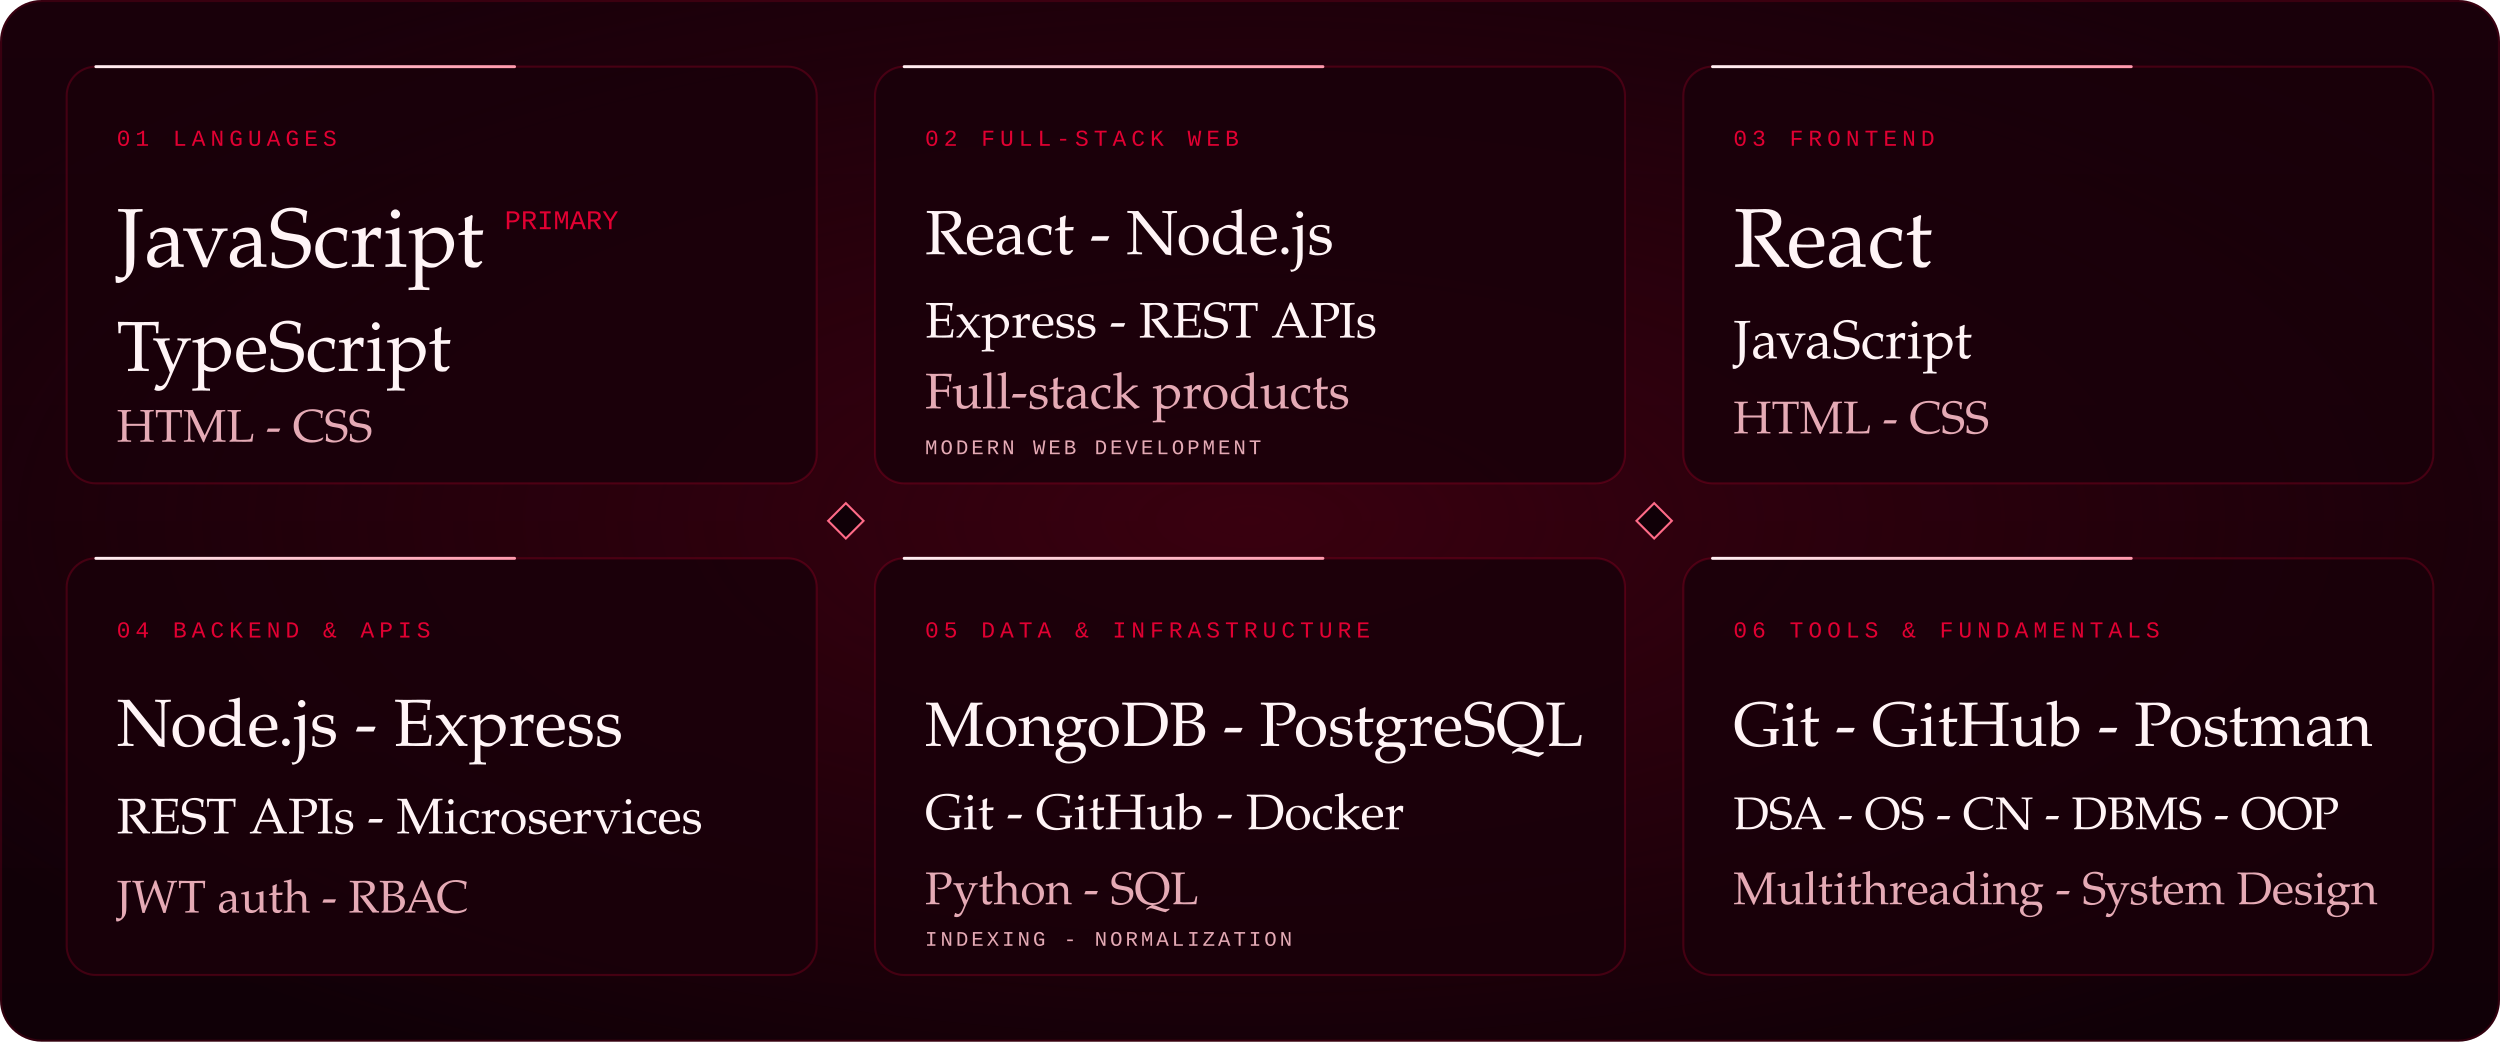
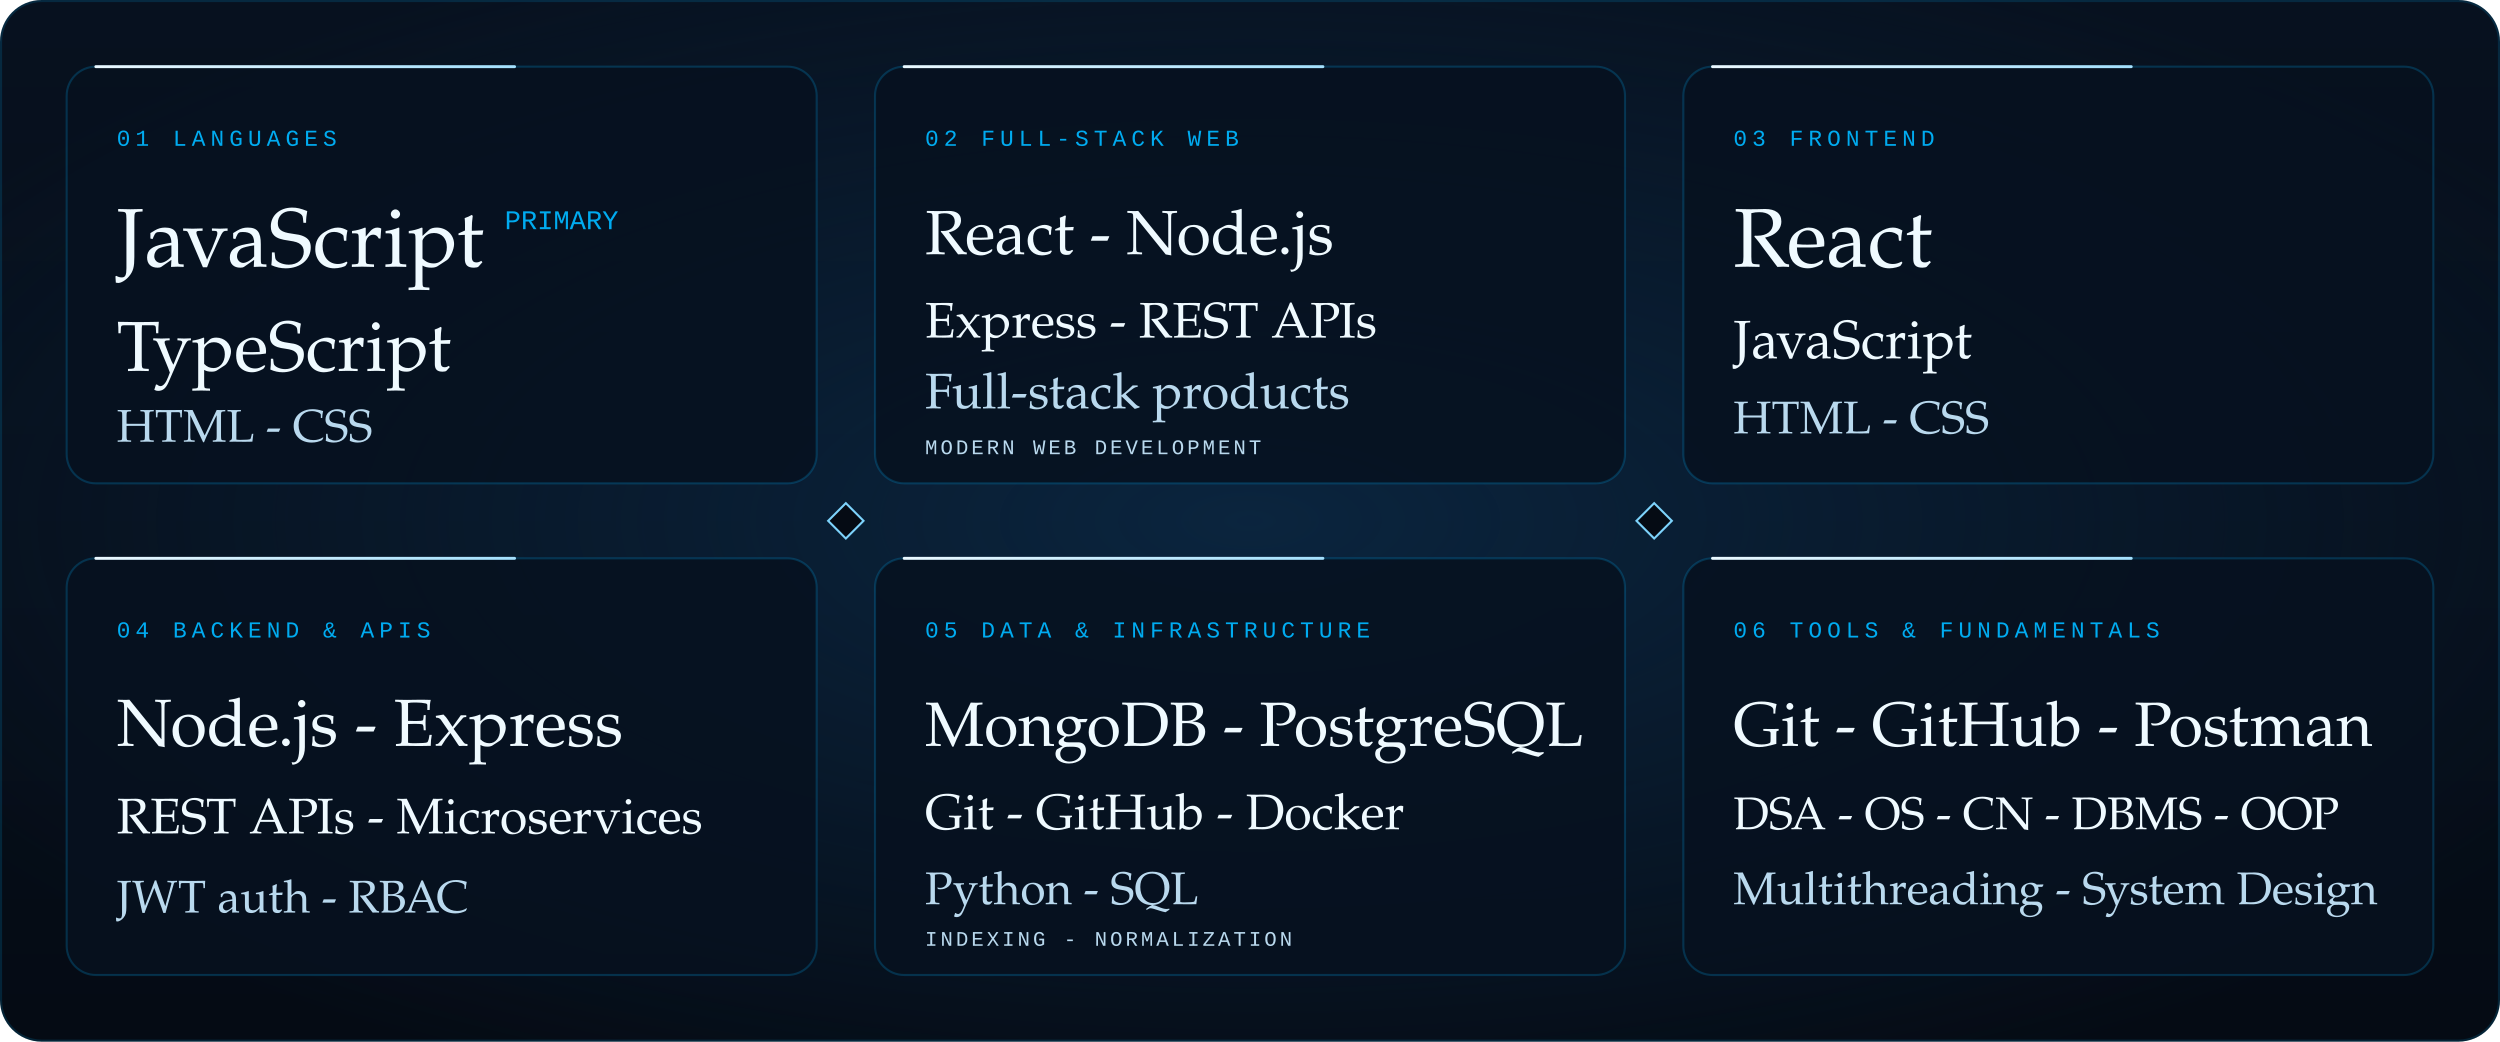
<svg xmlns="http://www.w3.org/2000/svg" viewBox="0 0 1200 500" width="1200" height="500" role="img" aria-labelledby="tc-title tc-desc">
  <defs>
    <linearGradient id="tc-bg" x1="0" y1="0" x2="0" y2="1">
-       <stop offset="0" stop-color="#19000a" />
-       <stop offset="1" stop-color="#100007" />
+       <stop offset="0" stop-color="#07111f" />
+       <stop offset="1" stop-color="#050b14" />
    </linearGradient>
    <radialGradient id="tc-glow" cx="50%" cy="50%" r="60%">
-       <stop offset="0" stop-color="#3d0010" stop-opacity=".9" />
-       <stop offset="1" stop-color="#3d0010" stop-opacity="0" />
+       <stop offset="0" stop-color="#0b2742" stop-opacity=".9" />
+       <stop offset="1" stop-color="#0b2742" stop-opacity="0" />
    </radialGradient>
    <radialGradient id="tc-pulse">
-       <stop offset="0" stop-color="#fff4f6" />
-       <stop offset=".5" stop-color="#ff6b88" stop-opacity=".6" />
-       <stop offset="1" stop-color="#e10032" stop-opacity="0" />
+       <stop offset="0" stop-color="#effaff" />
+       <stop offset=".5" stop-color="#7dd3fc" stop-opacity=".6" />
+       <stop offset="1" stop-color="#00abf0" stop-opacity="0" />
    </radialGradient>
    <linearGradient id="tc-trace" x1="0" y1="0" x2="1" y2="1">
-       <stop offset="0" stop-color="#fff4f6" />
-       <stop offset=".45" stop-color="#ff6b88" />
-       <stop offset="1" stop-color="#e10032" stop-opacity="0" />
+       <stop offset="0" stop-color="#effaff" />
+       <stop offset=".45" stop-color="#7dd3fc" />
+       <stop offset="1" stop-color="#00abf0" stop-opacity="0" />
    </linearGradient>
  </defs>
  <style>
    .tc-serif { font-family: Georgia, "Iowan Old Style", "Palatino Linotype", "Times New Roman", serif; }
    .tc-mono { font-family: ui-monospace, SFMono-Regular, Menlo, Consolas, "Liberation Mono", monospace; }
    .tc-panel { animation: tc-in 1.1s cubic-bezier(.16,1,.3,1) both; }
    .tc-p1 { animation-delay: .05s; } .tc-p2 { animation-delay: .2s; } .tc-p3 { animation-delay: .35s; }
    .tc-p4 { animation-delay: .5s; } .tc-p5 { animation-delay: .65s; } .tc-p6 { animation-delay: .8s; }
    .tc-web { stroke-dasharray: 1800; stroke-dashoffset: 1800; animation: tc-draw 3s cubic-bezier(.65,0,.35,1) 1s forwards; }
    @keyframes tc-in { from { opacity: 0; transform: translateY(12px); } to { opacity: 1; transform: none; } }
    @keyframes tc-draw { to { stroke-dashoffset: 0; } }
    @media (prefers-reduced-motion: reduce) {
      .tc-panel { animation: none; }
      .tc-web { animation: none; stroke-dashoffset: 0; }
    }
    .tc-trace { stroke-dasharray: 201 1120; stroke-dashoffset: 1321; animation: tc-trace 7s linear infinite; }
    @keyframes tc-trace { to { stroke-dashoffset: 0; } }
    @media (prefers-reduced-motion: reduce) { .tc-trace { display: none; } }
  </style>
  <rect width="1200" height="500" rx="20" fill="url(#tc-bg)" />
  <rect width="1200" height="500" rx="20" fill="url(#tc-glow)" />
-   <rect x=".5" y=".5" width="1199" height="499" rx="19.5" fill="none" stroke="#e10032" stroke-opacity=".16" />
-   <path class="tc-web" d="M24 250 H1176 M406 24 V476 M794 24 V476" fill="none" stroke="#e10032" stroke-opacity=".22" />
+   <rect x=".5" y=".5" width="1199" height="499" rx="19.5" fill="none" stroke="#00abf0" stroke-opacity=".16" />
+   <path class="tc-web" d="M24 250 H1176 M406 24 V476 M794 24 V476" fill="none" stroke="#00abf0" stroke-opacity=".22" />
  <circle cx="0" cy="250" r="8" fill="url(#tc-pulse)" opacity="0">
    <animate attributeName="cx" values="24;1176" dur="9s" begin="3s" repeatCount="indefinite" calcMode="spline" keyTimes="0;1" keySplines=".45 0 .55 1" />
    <animate attributeName="opacity" values="0;1;1;0" keyTimes="0;.1;.9;1" dur="9s" begin="3s" repeatCount="indefinite" />
  </circle>
-   <g fill="#100007" stroke="#ff6b88">
+   <g fill="#050b14" stroke="#7dd3fc">
    <rect x="400" y="244" width="12" height="12" transform="rotate(45 406 250)" />
    <rect x="788" y="244" width="12" height="12" transform="rotate(45 794 250)" />
  </g>
  <g class="tc-panel tc-p1">
    <g transform="translate(32 32)">
-       <rect width="360" height="200" rx="14" fill="#19000a" fill-opacity=".85" stroke="#e10032" stroke-opacity=".22" />
+       <rect width="360" height="200" rx="14" fill="#07111f" fill-opacity=".85" stroke="#00abf0" stroke-opacity=".22" />
      <rect class="tc-trace" style="animation-delay:0.00s" width="360" height="200" rx="14" fill="none" stroke="url(#tc-trace)" stroke-width="1.4" stroke-linecap="round" />
-       <text class="tc-mono" x="24" y="38" font-size="11" letter-spacing="2.4" fill="#e10032">01  LANGUAGES</text>
-       <text class="tc-serif" x="24" y="96" font-size="40" font-weight="300" fill="#fff4f6">JavaScript <tspan font-size="13" class="tc-mono" fill="#e10032" dy="-18">PRIMARY</tspan>
+       <text class="tc-mono" x="24" y="38" font-size="11" letter-spacing="2.4" fill="#00abf0">01  LANGUAGES</text>
+       <text class="tc-serif" x="24" y="96" font-size="40" font-weight="300" fill="#effaff">JavaScript <tspan font-size="13" class="tc-mono" fill="#00abf0" dy="-18">PRIMARY</tspan>
      </text>
-       <text class="tc-serif" x="24" y="146" font-size="34" font-weight="300" fill="#fff4f6">TypeScript</text>
-       <text class="tc-serif" x="24" y="180" font-size="22" font-weight="300" fill="#e5aab5">HTML   -   CSS</text>
+       <text class="tc-serif" x="24" y="146" font-size="34" font-weight="300" fill="#effaff">TypeScript</text>
+       <text class="tc-serif" x="24" y="180" font-size="22" font-weight="300" fill="#b9d9ee">HTML   -   CSS</text>
    </g>
  </g>
  <g class="tc-panel tc-p2">
    <g transform="translate(420 32)">
-       <rect width="360" height="200" rx="14" fill="#19000a" fill-opacity=".85" stroke="#e10032" stroke-opacity=".22" />
+       <rect width="360" height="200" rx="14" fill="#07111f" fill-opacity=".85" stroke="#00abf0" stroke-opacity=".22" />
      <rect class="tc-trace" style="animation-delay:-1.15s" width="360" height="200" rx="14" fill="none" stroke="url(#tc-trace)" stroke-width="1.4" stroke-linecap="round" />
-       <text class="tc-mono" x="24" y="38" font-size="11" letter-spacing="2.4" fill="#e10032">02  FULL-STACK WEB</text>
-       <text class="tc-serif" x="24" y="90" font-size="30" font-weight="300" fill="#fff4f6">React   -   Node.js</text>
-       <text class="tc-serif" x="24" y="130" font-size="24" font-weight="300" fill="#fff4f6">Express   -   REST APIs</text>
-       <text class="tc-serif" x="24" y="164" font-size="24" font-weight="300" fill="#e5aab5">Full-stack products</text>
-       <text class="tc-mono" x="24" y="186" font-size="10" letter-spacing="1.4" fill="#e5aab5">MODERN WEB DEVELOPMENT</text>
+       <text class="tc-mono" x="24" y="38" font-size="11" letter-spacing="2.4" fill="#00abf0">02  FULL-STACK WEB</text>
+       <text class="tc-serif" x="24" y="90" font-size="30" font-weight="300" fill="#effaff">React   -   Node.js</text>
+       <text class="tc-serif" x="24" y="130" font-size="24" font-weight="300" fill="#effaff">Express   -   REST APIs</text>
+       <text class="tc-serif" x="24" y="164" font-size="24" font-weight="300" fill="#b9d9ee">Full-stack products</text>
+       <text class="tc-mono" x="24" y="186" font-size="10" letter-spacing="1.4" fill="#b9d9ee">MODERN WEB DEVELOPMENT</text>
    </g>
  </g>
  <g class="tc-panel tc-p3">
    <g transform="translate(808 32)">
-       <rect width="360" height="200" rx="14" fill="#19000a" fill-opacity=".85" stroke="#e10032" stroke-opacity=".22" />
+       <rect width="360" height="200" rx="14" fill="#07111f" fill-opacity=".85" stroke="#00abf0" stroke-opacity=".22" />
      <rect class="tc-trace" style="animation-delay:-2.30s" width="360" height="200" rx="14" fill="none" stroke="url(#tc-trace)" stroke-width="1.4" stroke-linecap="round" />
-       <text class="tc-mono" x="24" y="38" font-size="11" letter-spacing="2.4" fill="#e10032">03  FRONTEND</text>
-       <text class="tc-serif" x="24" y="96" font-size="40" font-weight="300" fill="#fff4f6">React</text>
-       <text class="tc-serif" x="24" y="140" font-size="26" font-weight="300" fill="#fff4f6">JavaScript</text>
-       <text class="tc-serif" x="24" y="176" font-size="22" font-weight="300" fill="#e5aab5">HTML   -   CSS</text>
+       <text class="tc-mono" x="24" y="38" font-size="11" letter-spacing="2.4" fill="#00abf0">03  FRONTEND</text>
+       <text class="tc-serif" x="24" y="96" font-size="40" font-weight="300" fill="#effaff">React</text>
+       <text class="tc-serif" x="24" y="140" font-size="26" font-weight="300" fill="#effaff">JavaScript</text>
+       <text class="tc-serif" x="24" y="176" font-size="22" font-weight="300" fill="#b9d9ee">HTML   -   CSS</text>
    </g>
  </g>
  <g class="tc-panel tc-p4">
    <g transform="translate(32 268)">
-       <rect width="360" height="200" rx="14" fill="#19000a" fill-opacity=".85" stroke="#e10032" stroke-opacity=".22" />
+       <rect width="360" height="200" rx="14" fill="#07111f" fill-opacity=".85" stroke="#00abf0" stroke-opacity=".22" />
      <rect class="tc-trace" style="animation-delay:-3.45s" width="360" height="200" rx="14" fill="none" stroke="url(#tc-trace)" stroke-width="1.4" stroke-linecap="round" />
-       <text class="tc-mono" x="24" y="38" font-size="11" letter-spacing="2.4" fill="#e10032">04  BACKEND &amp; APIS</text>
-       <text class="tc-serif" x="24" y="90" font-size="32" font-weight="300" fill="#fff4f6">Node.js   -   Express</text>
-       <text class="tc-serif" x="24" y="132" font-size="24" font-weight="300" fill="#fff4f6">REST APIs   -   Microservices</text>
-       <text class="tc-serif" x="24" y="170" font-size="22" font-weight="300" fill="#e5aab5">JWT auth   -   RBAC</text>
+       <text class="tc-mono" x="24" y="38" font-size="11" letter-spacing="2.4" fill="#00abf0">04  BACKEND &amp; APIS</text>
+       <text class="tc-serif" x="24" y="90" font-size="32" font-weight="300" fill="#effaff">Node.js   -   Express</text>
+       <text class="tc-serif" x="24" y="132" font-size="24" font-weight="300" fill="#effaff">REST APIs   -   Microservices</text>
+       <text class="tc-serif" x="24" y="170" font-size="22" font-weight="300" fill="#b9d9ee">JWT auth   -   RBAC</text>
    </g>
  </g>
  <g class="tc-panel tc-p5">
    <g transform="translate(420 268)">
-       <rect width="360" height="200" rx="14" fill="#19000a" fill-opacity=".85" stroke="#e10032" stroke-opacity=".22" />
+       <rect width="360" height="200" rx="14" fill="#07111f" fill-opacity=".85" stroke="#00abf0" stroke-opacity=".22" />
      <rect class="tc-trace" style="animation-delay:-4.60s" width="360" height="200" rx="14" fill="none" stroke="url(#tc-trace)" stroke-width="1.4" stroke-linecap="round" />
-       <text class="tc-mono" x="24" y="38" font-size="11" letter-spacing="2.4" fill="#e10032">05  DATA &amp; INFRASTRUCTURE</text>
-       <text class="tc-serif" x="24" y="90" font-size="30" font-weight="300" fill="#fff4f6">MongoDB   -   PostgreSQL</text>
-       <text class="tc-serif" x="24" y="130" font-size="24" font-weight="300" fill="#fff4f6">Git   -   GitHub   -   Docker</text>
-       <text class="tc-serif" x="24" y="166" font-size="22" font-weight="300" fill="#e5aab5">Python   -   SQL</text>
-       <text class="tc-mono" x="24" y="186" font-size="10" letter-spacing="1.4" fill="#e5aab5">INDEXING  -  NORMALIZATION</text>
+       <text class="tc-mono" x="24" y="38" font-size="11" letter-spacing="2.4" fill="#00abf0">05  DATA &amp; INFRASTRUCTURE</text>
+       <text class="tc-serif" x="24" y="90" font-size="30" font-weight="300" fill="#effaff">MongoDB   -   PostgreSQL</text>
+       <text class="tc-serif" x="24" y="130" font-size="24" font-weight="300" fill="#effaff">Git   -   GitHub   -   Docker</text>
+       <text class="tc-serif" x="24" y="166" font-size="22" font-weight="300" fill="#b9d9ee">Python   -   SQL</text>
+       <text class="tc-mono" x="24" y="186" font-size="10" letter-spacing="1.4" fill="#b9d9ee">INDEXING  -  NORMALIZATION</text>
    </g>
  </g>
  <g class="tc-panel tc-p6">
    <g transform="translate(808 268)">
-       <rect width="360" height="200" rx="14" fill="#19000a" fill-opacity=".85" stroke="#e10032" stroke-opacity=".22" />
+       <rect width="360" height="200" rx="14" fill="#07111f" fill-opacity=".85" stroke="#00abf0" stroke-opacity=".22" />
      <rect class="tc-trace" style="animation-delay:-5.75s" width="360" height="200" rx="14" fill="none" stroke="url(#tc-trace)" stroke-width="1.4" stroke-linecap="round" />
-       <text class="tc-mono" x="24" y="38" font-size="11" letter-spacing="2.4" fill="#e10032">06  TOOLS &amp; FUNDAMENTALS</text>
-       <text class="tc-serif" x="24" y="90" font-size="30" font-weight="300" fill="#fff4f6">Git   -   GitHub   -   Postman</text>
-       <text class="tc-serif" x="24" y="130" font-size="22" font-weight="300" fill="#fff4f6">DSA  -  OS  -  CN  -  DBMS  -  OOP</text>
-       <text class="tc-serif" x="24" y="166" font-size="22" font-weight="300" fill="#e5aab5">Multithreading  -  System Design</text>
+       <text class="tc-mono" x="24" y="38" font-size="11" letter-spacing="2.4" fill="#00abf0">06  TOOLS &amp; FUNDAMENTALS</text>
+       <text class="tc-serif" x="24" y="90" font-size="30" font-weight="300" fill="#effaff">Git   -   GitHub   -   Postman</text>
+       <text class="tc-serif" x="24" y="130" font-size="22" font-weight="300" fill="#effaff">DSA  -  OS  -  CN  -  DBMS  -  OOP</text>
+       <text class="tc-serif" x="24" y="166" font-size="22" font-weight="300" fill="#b9d9ee">Multithreading  -  System Design</text>
    </g>
  </g>
</svg>
